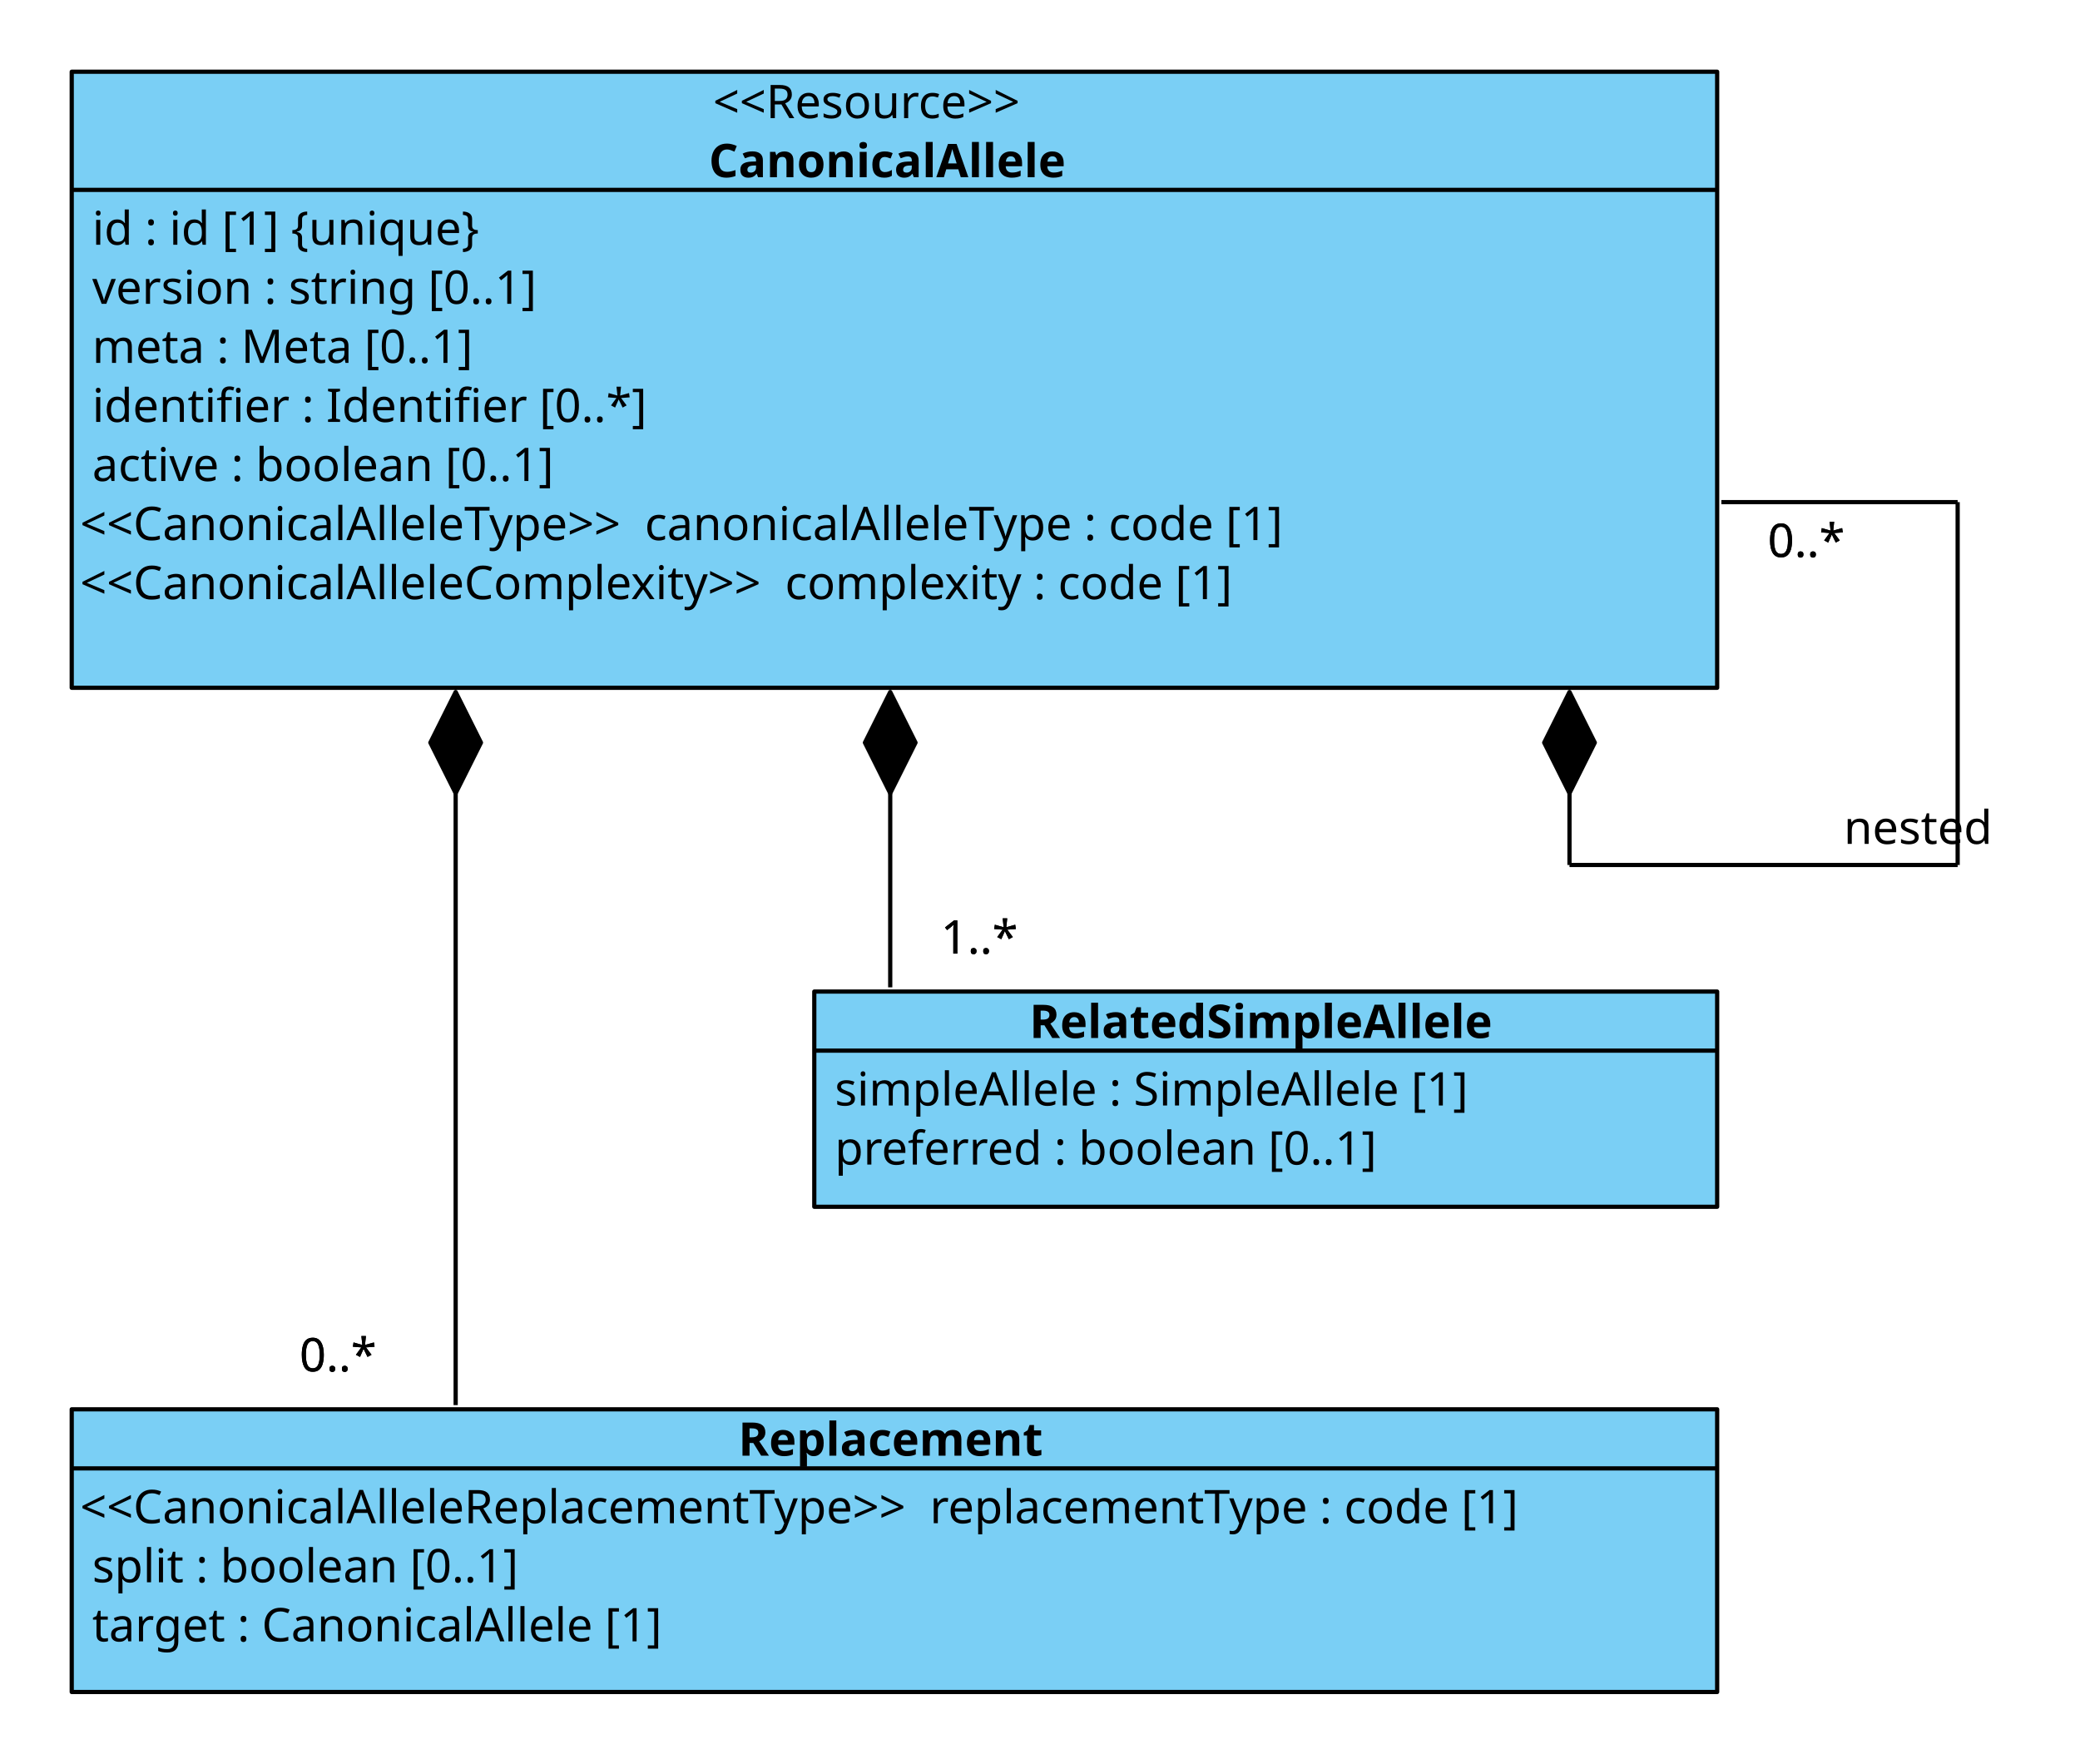
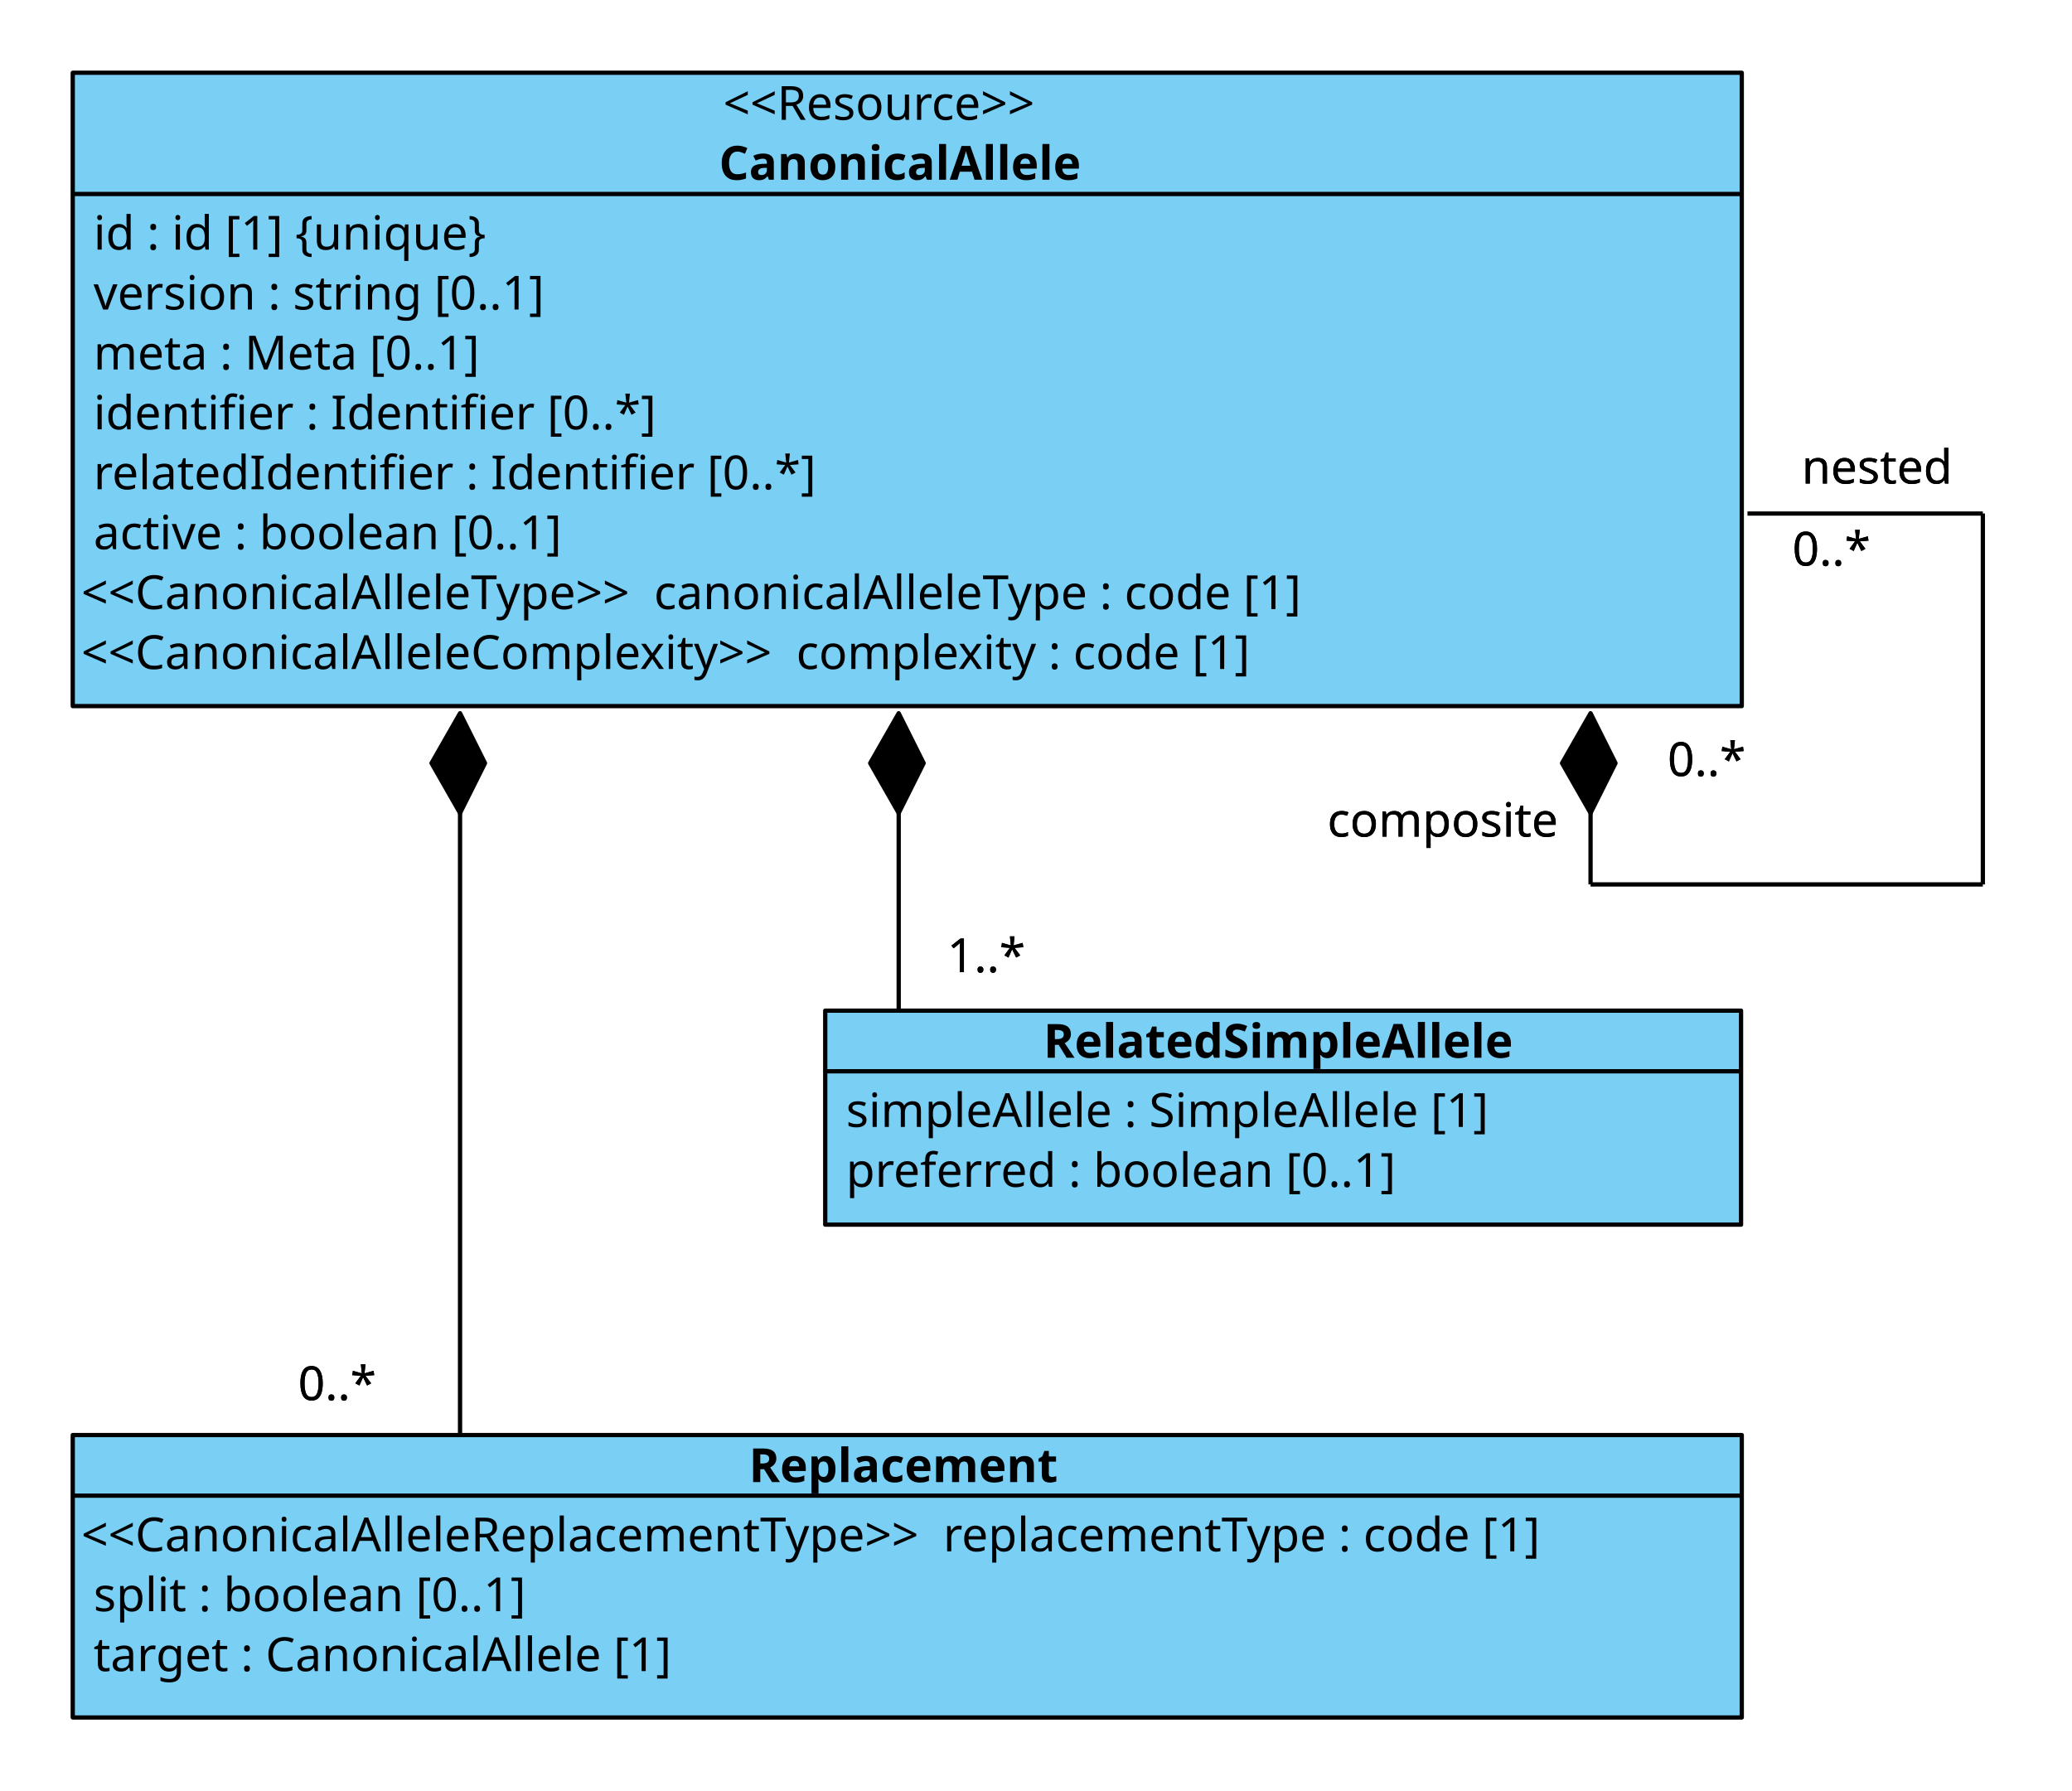
- <svg xmlns="http://www.w3.org/2000/svg" fill-opacity="0" color-rendering="auto" color-interpolation="auto" stroke="rgb(0,0,0)" text-rendering="auto" stroke-linecap="square" width="493" stroke-miterlimit="10" stroke-opacity="0" shape-rendering="auto" fill="rgb(0,0,0)" stroke-dasharray="none" font-weight="normal" stroke-width="1" height="418" font-family="'Dialog'" font-style="normal" stroke-linejoin="miter" font-size="12" stroke-dashoffset="0" image-rendering="auto">
+ <svg xmlns="http://www.w3.org/2000/svg" fill-opacity="0" color-rendering="auto" color-interpolation="auto" stroke="rgb(0,0,0)" text-rendering="auto" stroke-linecap="square" width="581" stroke-miterlimit="10" stroke-opacity="0" shape-rendering="auto" fill="rgb(0,0,0)" stroke-dasharray="none" font-weight="normal" stroke-width="1" height="502" font-family="'Dialog'" font-style="normal" stroke-linejoin="miter" font-size="12" stroke-dashoffset="0" image-rendering="auto">
  <defs id="genericDefs" />
  <g>
    <defs id="defs1">
      <clipPath clipPathUnits="userSpaceOnUse" id="clipPath1">
-         <path d="M-9 -9 L399 -9 L399 155 L-9 155 L-9 -9 Z" />
+         <path d="M-10.4 -10.4 L477.6 -10.4 L477.6 187.6 L-10.4 187.6 L-10.4 -10.4 Z" />
      </clipPath>
      <clipPath clipPathUnits="userSpaceOnUse" id="clipPath2">
-         <path d="M0 0 L0 118 L390 118 L390 0 Z" />
+         <path d="M-8.667 -8.667 L398 -8.667 L398 156.333 L-8.667 156.333 L-8.667 -8.667 Z" />
      </clipPath>
      <clipPath clipPathUnits="userSpaceOnUse" id="clipPath3">
-         <path d="M0 0 L390 0 L390 28 L0 28 L0 0 Z" />
+         <path d="M0 0 L0 144 L468 144 L468 0 Z" />
      </clipPath>
      <clipPath clipPathUnits="userSpaceOnUse" id="clipPath4">
-         <path d="M-9 -9 L223 -9 L223 60 L-9 60 L-9 -9 Z" />
+         <path d="M0 0 L0 120 L390 120 L390 0 Z" />
      </clipPath>
      <clipPath clipPathUnits="userSpaceOnUse" id="clipPath5">
-         <path d="M0 0 L0 37 L214 37 L214 0 Z" />
+         <path d="M0 0 L468 0 L468 35 L0 35 L0 0 Z" />
      </clipPath>
      <clipPath clipPathUnits="userSpaceOnUse" id="clipPath6">
-         <path d="M0 0 L214 0 L214 14 L0 14 L0 0 Z" />
+         <path d="M0 0 L390 0 L390 29.167 L0 29.167 L0 0 Z" />
      </clipPath>
      <clipPath clipPathUnits="userSpaceOnUse" id="clipPath7">
-         <path d="M-9 -9 L399 -9 L399 76 L-9 76 L-9 -9 Z" />
+         <path d="M-10.4 -10.4 L266.6 -10.4 L266.6 70.6 L-10.4 70.6 L-10.4 -10.4 Z" />
      </clipPath>
      <clipPath clipPathUnits="userSpaceOnUse" id="clipPath8">
-         <path d="M0 0 L0 53 L390 53 L390 0 Z" />
+         <path d="M-8.667 -8.667 L222.167 -8.667 L222.167 58.833 L-8.667 58.833 L-8.667 -8.667 Z" />
      </clipPath>
      <clipPath clipPathUnits="userSpaceOnUse" id="clipPath9">
-         <path d="M0 0 L390 0 L390 14 L0 14 L0 0 Z" />
+         <path d="M-0 -0 L-0 44 L257 44 L257 -0 Z" />
      </clipPath>
      <clipPath clipPathUnits="userSpaceOnUse" id="clipPath10">
-         <path d="M-9 -9 L49 -9 L49 23 L-9 23 L-9 -9 Z" />
+         <path d="M-0 -0 L-0 36.667 L214.167 36.667 L214.167 -0 Z" />
      </clipPath>
      <clipPath clipPathUnits="userSpaceOnUse" id="clipPath11">
-         <path d="M0 0 L40 0 L40 14 L0 14 L0 0 Z" />
+         <path d="M-0 -0 L257 -0 L257 17 L-0 17 L-0 -0 Z" />
      </clipPath>
      <clipPath clipPathUnits="userSpaceOnUse" id="clipPath12">
-         <path d="M-2 -2 L202 -2 L202 371 L-2 371 L-2 -2 Z" />
+         <path d="M-0 -0 L214.167 -0 L214.167 14.167 L-0 14.167 L-0 -0 Z" />
      </clipPath>
      <clipPath clipPathUnits="userSpaceOnUse" id="clipPath13">
-         <path d="M-2 -2 L202 -2 L202 272 L-2 272 L-2 -2 Z" />
+         <path d="M-10.4 -10.4 L477.6 -10.4 L477.6 89.6 L-10.4 89.6 L-10.4 -10.4 Z" />
      </clipPath>
      <clipPath clipPathUnits="userSpaceOnUse" id="clipPath14">
-         <path d="M-2 -2 L294 -2 L294 288 L-2 288 L-2 -2 Z" />
+         <path d="M-8.667 -8.667 L398 -8.667 L398 74.667 L-8.667 74.667 L-8.667 -8.667 Z" />
      </clipPath>
      <clipPath clipPathUnits="userSpaceOnUse" id="clipPath15">
-         <path d="M-58 -16 L114 -16 L114 30 L-58 30 L-58 -16 Z" />
+         <path d="M0 -0 L0 63 L468 63 L468 -0 Z" />
+       </clipPath>
+       <clipPath clipPathUnits="userSpaceOnUse" id="clipPath16">
+         <path d="M0 -0 L0 52.5 L390 52.5 L390 -0 Z" />
+       </clipPath>
+       <clipPath clipPathUnits="userSpaceOnUse" id="clipPath17">
+         <path d="M0 -0 L468 -0 L468 17 L0 17 L0 -0 Z" />
+       </clipPath>
+       <clipPath clipPathUnits="userSpaceOnUse" id="clipPath18">
+         <path d="M0 -0 L390 -0 L390 14.167 L0 14.167 L0 -0 Z" />
+       </clipPath>
+       <clipPath clipPathUnits="userSpaceOnUse" id="clipPath19">
+         <path d="M-10.4 -10.4 L57.6 -10.4 L57.6 26.6 L-10.4 26.6 L-10.4 -10.4 Z" />
+       </clipPath>
+       <clipPath clipPathUnits="userSpaceOnUse" id="clipPath20">
+         <path d="M-0 -0 L48 -0 L48 17 L-0 17 L-0 -0 Z" />
+       </clipPath>
+       <clipPath clipPathUnits="userSpaceOnUse" id="clipPath21">
+         <path d="M-0 -0 L40 -0 L40 14.167 L-0 14.167 L-0 -0 Z" />
+       </clipPath>
+       <clipPath clipPathUnits="userSpaceOnUse" id="clipPath22">
+         <path d="M0 -0 L48 -0 L48 17 L0 17 L0 -0 Z" />
+       </clipPath>
+       <clipPath clipPathUnits="userSpaceOnUse" id="clipPath23">
+         <path d="M0 -0 L40 -0 L40 14.167 L0 14.167 L0 -0 Z" />
+       </clipPath>
+       <clipPath clipPathUnits="userSpaceOnUse" id="clipPath24">
+         <path d="M-10.4 -10.4 L76.6 -10.4 L76.6 26.6 L-10.4 26.6 L-10.4 -10.4 Z" />
+       </clipPath>
+       <clipPath clipPathUnits="userSpaceOnUse" id="clipPath25">
+         <path d="M-0 0 L67 0 L67 17 L-0 17 L-0 0 Z" />
+       </clipPath>
+       <clipPath clipPathUnits="userSpaceOnUse" id="clipPath26">
+         <path d="M-0 0 L55.833 0 L55.833 14.167 L-0 14.167 L-0 0 Z" />
+       </clipPath>
+       <clipPath clipPathUnits="userSpaceOnUse" id="clipPath27">
+         <path d="M-2 -2 L102 -2 L102 302 L-2 302 L-2 -2 Z" />
+       </clipPath>
+       <clipPath clipPathUnits="userSpaceOnUse" id="clipPath28">
+         <path d="M-2 -2 L102 -2 L102 183 L-2 183 L-2 -2 Z" />
+       </clipPath>
+       <clipPath clipPathUnits="userSpaceOnUse" id="clipPath29">
+         <path d="M-10.4 -10.4 L100.6 -10.4 L100.6 26.6 L-10.4 26.6 L-10.4 -10.4 Z" />
+       </clipPath>
+       <clipPath clipPathUnits="userSpaceOnUse" id="clipPath30">
+         <path d="M-0 -0 L91 -0 L91 17 L-0 17 L-0 -0 Z" />
+       </clipPath>
+       <clipPath clipPathUnits="userSpaceOnUse" id="clipPath31">
+         <path d="M-0 -0 L75.833 -0 L75.833 14.167 L-0 14.167 L-0 -0 Z" />
+       </clipPath>
+       <clipPath clipPathUnits="userSpaceOnUse" id="clipPath32">
+         <path d="M-2 -2 L212 -2 L212 205 L-2 205 L-2 -2 Z" />
      </clipPath>
    </defs>
    <g fill="none" fill-opacity="1" stroke-opacity="0" stroke="none">
-       <rect x="0" width="493" height="418" y="0" stroke="none" />
-     </g>
-     <g font-size="11" transform="translate(17,17)" fill-opacity="1" fill="rgb(122,207,245)" text-rendering="geometricPrecision" font-family="sans-serif" stroke="rgb(122,207,245)" font-weight="bold" stroke-opacity="1">
-       <rect x="0" width="390" height="146" y="0" clip-path="url(#clipPath1)" stroke="none" />
-     </g>
-     <g font-size="11" stroke-linecap="butt" transform="translate(17,17)" fill-opacity="1" fill="black" text-rendering="geometricPrecision" font-family="sans-serif" stroke-linejoin="round" stroke="black" font-weight="bold" stroke-opacity="1" stroke-miterlimit="0">
-       <rect fill="none" x="0" width="390" height="146" y="0" clip-path="url(#clipPath1)" />
-       <line y2="28" fill="none" x1="0" clip-path="url(#clipPath1)" x2="390" y1="28" />
-     </g>
-     <g font-size="11" transform="matrix(1,0,0,1,17,45)" fill-opacity="1" fill="black" text-rendering="geometricPrecision" font-family="sans-serif" stroke="black" stroke-opacity="1">
-       <text x="2" xml:space="preserve" y="13" clip-path="url(#clipPath2)" stroke="none"> id : id [1] {unique}</text>
-     </g>
-     <g font-size="11" transform="matrix(1,0,0,1,17,45)" fill-opacity="1" fill="black" text-rendering="geometricPrecision" font-family="sans-serif" stroke="black" stroke-opacity="1">
-       <text x="2" xml:space="preserve" y="27" clip-path="url(#clipPath2)" stroke="none"> version : string [0..1]</text>
-       <text x="2" xml:space="preserve" y="41" clip-path="url(#clipPath2)" stroke="none"> meta : Meta [0..1]</text>
-       <text x="2" xml:space="preserve" y="55" clip-path="url(#clipPath2)" stroke="none"> identifier : Identifier [0..*]</text>
-       <text x="2" xml:space="preserve" y="69" clip-path="url(#clipPath2)" stroke="none"> active : boolean [0..1]</text>
-       <text x="2" xml:space="preserve" y="83" clip-path="url(#clipPath2)" stroke="none">&lt;&lt;CanonicalAlleleType&gt;&gt;  canonicalAlleleType : code [1]</text>
-       <text x="2" xml:space="preserve" y="97" clip-path="url(#clipPath2)" stroke="none">&lt;&lt;CanonicalAlleleComplexity&gt;&gt;  complexity : code [1]</text>
-     </g>
-     <g font-size="11" transform="translate(17,17)" fill-opacity="1" fill="black" text-rendering="geometricPrecision" font-family="sans-serif" stroke="black" stroke-opacity="1">
-       <text x="152" xml:space="preserve" y="11" clip-path="url(#clipPath3)" stroke="none">&lt;&lt;Resource&gt;&gt;</text>
-       <text x="151" xml:space="preserve" y="25" font-weight="bold" clip-path="url(#clipPath3)" stroke="none">CanonicalAllele</text>
-     </g>
-     <g font-size="11" transform="translate(193,235)" fill-opacity="1" fill="rgb(122,207,245)" text-rendering="geometricPrecision" font-family="sans-serif" stroke="rgb(122,207,245)" font-weight="bold" stroke-opacity="1">
-       <rect x="0" width="214" height="51" y="0" clip-path="url(#clipPath4)" stroke="none" />
-     </g>
-     <g font-size="11" stroke-linecap="butt" transform="translate(193,235)" fill-opacity="1" fill="black" text-rendering="geometricPrecision" font-family="sans-serif" stroke-linejoin="round" stroke="black" font-weight="bold" stroke-opacity="1" stroke-miterlimit="0">
-       <rect fill="none" x="0" width="214" height="51" y="0" clip-path="url(#clipPath4)" />
-       <line y2="14" fill="none" x1="0" clip-path="url(#clipPath4)" x2="214" y1="14" />
-     </g>
-     <g font-size="11" transform="matrix(1,0,0,1,193,249)" fill-opacity="1" fill="black" text-rendering="geometricPrecision" font-family="sans-serif" stroke="black" stroke-opacity="1">
-       <text x="2" xml:space="preserve" y="13" clip-path="url(#clipPath5)" stroke="none"> simpleAllele : SimpleAllele [1]</text>
-     </g>
-     <g font-size="11" transform="matrix(1,0,0,1,193,249)" fill-opacity="1" fill="black" text-rendering="geometricPrecision" font-family="sans-serif" stroke="black" stroke-opacity="1">
-       <text x="2" xml:space="preserve" y="27" clip-path="url(#clipPath5)" stroke="none"> preferred : boolean [0..1]</text>
-     </g>
-     <g font-size="11" transform="translate(193,235)" fill-opacity="1" fill="black" text-rendering="geometricPrecision" font-family="sans-serif" stroke="black" font-weight="bold" stroke-opacity="1">
-       <text x="51" xml:space="preserve" y="11" clip-path="url(#clipPath6)" stroke="none">RelatedSimpleAllele</text>
-     </g>
-     <g font-size="11" transform="translate(17,334)" fill-opacity="1" fill="rgb(122,207,245)" text-rendering="geometricPrecision" font-family="sans-serif" stroke="rgb(122,207,245)" font-weight="bold" stroke-opacity="1">
-       <rect x="0" width="390" height="67" y="0" clip-path="url(#clipPath7)" stroke="none" />
-     </g>
-     <g font-size="11" stroke-linecap="butt" transform="translate(17,334)" fill-opacity="1" fill="black" text-rendering="geometricPrecision" font-family="sans-serif" stroke-linejoin="round" stroke="black" font-weight="bold" stroke-opacity="1" stroke-miterlimit="0">
-       <rect fill="none" x="0" width="390" height="67" y="0" clip-path="url(#clipPath7)" />
-       <line y2="14" fill="none" x1="0" clip-path="url(#clipPath7)" x2="390" y1="14" />
-     </g>
-     <g font-size="11" transform="matrix(1,0,0,1,17,348)" fill-opacity="1" fill="black" text-rendering="geometricPrecision" font-family="sans-serif" stroke="black" stroke-opacity="1">
-       <text x="2" xml:space="preserve" y="13" clip-path="url(#clipPath8)" stroke="none">&lt;&lt;CanonicalAlleleReplacementType&gt;&gt;  replacementType : code [1]</text>
-     </g>
-     <g font-size="11" transform="matrix(1,0,0,1,17,348)" fill-opacity="1" fill="black" text-rendering="geometricPrecision" font-family="sans-serif" stroke="black" stroke-opacity="1">
-       <text x="2" xml:space="preserve" y="27" clip-path="url(#clipPath8)" stroke="none"> split : boolean [0..1]</text>
-       <text x="2" xml:space="preserve" y="41" clip-path="url(#clipPath8)" stroke="none"> target : CanonicalAllele [1]</text>
-     </g>
-     <g font-size="11" transform="translate(17,334)" fill-opacity="1" fill="black" text-rendering="geometricPrecision" font-family="sans-serif" stroke="black" font-weight="bold" stroke-opacity="1">
-       <text x="158" xml:space="preserve" y="11" clip-path="url(#clipPath9)" stroke="none">Replacement</text>
-     </g>
-     <g font-size="11" transform="translate(408,121)" fill-opacity="1" fill="black" text-rendering="geometricPrecision" font-family="sans-serif" stroke="black" stroke-opacity="1">
-       <text x="11" xml:space="preserve" y="11" clip-path="url(#clipPath11)" stroke="none">0..*</text>
-     </g>
-     <g font-size="11" transform="translate(212,215)" fill-opacity="1" fill="black" text-rendering="geometricPrecision" font-family="sans-serif" stroke="black" stroke-opacity="1">
-       <text x="11" xml:space="preserve" y="11" clip-path="url(#clipPath11)" stroke="none">1..*</text>
-     </g>
-     <g font-size="11" stroke-linecap="butt" transform="translate(8,64)" fill-opacity="1" fill="black" text-rendering="geometricPrecision" font-family="sans-serif" stroke-linejoin="round" stroke="black" stroke-opacity="1">
-       <line y2="269" fill="none" x1="100" clip-path="url(#clipPath12)" x2="100" y1="124" />
-       <polygon points=" 100 100 94 112 100 124 106 112" clip-path="url(#clipPath12)" stroke="none" />
-       <polygon fill="none" points=" 100 100 94 112 100 124 106 112" clip-path="url(#clipPath12)" />
-     </g>
-     <g font-size="11" transform="translate(60,314)" fill-opacity="1" fill="black" text-rendering="geometricPrecision" font-family="sans-serif" stroke="black" stroke-opacity="1">
-       <text x="11" xml:space="preserve" y="11" clip-path="url(#clipPath11)" stroke="none">0..*</text>
-     </g>
-     <g font-size="11" transform="translate(60,314)" fill-opacity="1" fill="black" text-rendering="geometricPrecision" font-family="sans-serif" stroke="black" stroke-opacity="1">
-       <text x="11" xml:space="preserve" y="11" clip-path="url(#clipPath11)" stroke="none">0..*</text>
-     </g>
-     <g font-size="11" stroke-linecap="butt" transform="translate(111,64)" fill-opacity="1" fill="black" text-rendering="geometricPrecision" font-family="sans-serif" stroke-linejoin="round" stroke="black" stroke-opacity="1">
-       <line y2="170" fill="none" x1="100" clip-path="url(#clipPath13)" x2="100" y1="124" />
-       <polygon points=" 100 100 94 112 100 124 106 112" clip-path="url(#clipPath13)" stroke="none" />
-       <polygon fill="none" points=" 100 100 94 112 100 124 106 112" clip-path="url(#clipPath13)" />
-     </g>
-     <g font-size="11" transform="translate(212,215)" fill-opacity="1" fill="black" text-rendering="geometricPrecision" font-family="sans-serif" stroke="black" stroke-opacity="1">
-       <text x="11" xml:space="preserve" y="11" clip-path="url(#clipPath11)" stroke="none">1..*</text>
-     </g>
-     <g font-size="11" stroke-linecap="butt" transform="translate(272,19)" fill-opacity="1" fill="black" text-rendering="geometricPrecision" font-family="sans-serif" stroke-linejoin="round" stroke="black" stroke-opacity="1">
-       <line y2="186" fill="none" x1="100" clip-path="url(#clipPath14)" x2="100" y1="169" />
-       <line y2="186" fill="none" x1="100" clip-path="url(#clipPath14)" x2="192" y1="186" />
-       <line y2="100" fill="none" x1="192" clip-path="url(#clipPath14)" x2="192" y1="186" />
-       <line y2="100" fill="none" x1="192" clip-path="url(#clipPath14)" x2="136" y1="100" />
-       <polygon points=" 100 145 94 157 100 169 106 157" clip-path="url(#clipPath14)" stroke="none" />
-       <polygon fill="none" points=" 100 145 94 157 100 169 106 157" clip-path="url(#clipPath14)" />
-     </g>
-     <g font-size="11" transform="translate(427,189)" fill-opacity="1" fill="black" text-rendering="geometricPrecision" font-family="sans-serif" stroke="black" stroke-opacity="1">
-       <text x="10" xml:space="preserve" y="11" clip-path="url(#clipPath15)" stroke="none">nested</text>
-     </g>
-     <g font-size="11" transform="translate(408,121)" fill-opacity="1" fill="black" text-rendering="geometricPrecision" font-family="sans-serif" stroke="black" stroke-opacity="1">
-       <text x="11" xml:space="preserve" y="11" clip-path="url(#clipPath11)" stroke="none">0..*</text>
+       <rect x="0" width="581" height="502" y="0" stroke="none" />
+     </g>
+     <g font-size="11" transform="translate(20.4,20.4) scale(1.2,1.2)" fill-opacity="1" fill="rgb(122,207,245)" text-rendering="geometricPrecision" font-family="sans-serif" stroke="rgb(122,207,245)" font-weight="bold" stroke-opacity="1">
+       <rect x="0" width="390" height="148" y="0" clip-path="url(#clipPath2)" stroke="none" />
+     </g>
+     <g font-size="11" stroke-linecap="butt" transform="translate(20.4,20.4) scale(1.2,1.2)" fill-opacity="1" fill="black" text-rendering="geometricPrecision" font-family="sans-serif" stroke-linejoin="round" stroke="black" font-weight="bold" stroke-opacity="1" stroke-miterlimit="0">
+       <rect fill="none" x="0" width="390" height="148" y="0" clip-path="url(#clipPath2)" />
+       <line y2="28.333" fill="none" x1="0" clip-path="url(#clipPath2)" x2="390" y1="28.333" />
+     </g>
+     <g font-size="11" transform="matrix(1.2,0,0,1.2,20.4,54.4)" fill-opacity="1" fill="black" text-rendering="geometricPrecision" font-family="sans-serif" stroke="black" stroke-opacity="1">
+       <text x="2" xml:space="preserve" y="13" clip-path="url(#clipPath4)" stroke="none"> id : id [1] {unique}</text>
+     </g>
+     <g font-size="11" transform="matrix(1.2,0,0,1.2,20.4,54.4)" fill-opacity="1" fill="black" text-rendering="geometricPrecision" font-family="sans-serif" stroke="black" stroke-opacity="1">
+       <text x="2" xml:space="preserve" y="27" clip-path="url(#clipPath4)" stroke="none"> version : string [0..1]</text>
+       <text x="2" xml:space="preserve" y="41" clip-path="url(#clipPath4)" stroke="none"> meta : Meta [0..1]</text>
+       <text x="2" xml:space="preserve" y="55" clip-path="url(#clipPath4)" stroke="none"> identifier : Identifier [0..*]</text>
+       <text x="2" xml:space="preserve" y="69" clip-path="url(#clipPath4)" stroke="none"> relatedIdentifier : Identifier [0..*]</text>
+       <text x="2" xml:space="preserve" y="83" clip-path="url(#clipPath4)" stroke="none"> active : boolean [0..1]</text>
+       <text x="2" xml:space="preserve" y="97" clip-path="url(#clipPath4)" stroke="none">&lt;&lt;CanonicalAlleleType&gt;&gt;  canonicalAlleleType : code [1]</text>
+       <text x="2" xml:space="preserve" y="111" clip-path="url(#clipPath4)" stroke="none">&lt;&lt;CanonicalAlleleComplexity&gt;&gt;  complexity : code [1]</text>
+     </g>
+     <g font-size="11" transform="translate(20.4,20.4) scale(1.2,1.2)" fill-opacity="1" fill="black" text-rendering="geometricPrecision" font-family="sans-serif" stroke="black" stroke-opacity="1">
+       <text x="152" xml:space="preserve" y="11" clip-path="url(#clipPath6)" stroke="none">&lt;&lt;Resource&gt;&gt;</text>
+       <text x="151" xml:space="preserve" y="25" font-weight="bold" clip-path="url(#clipPath6)" stroke="none">CanonicalAllele</text>
+     </g>
+     <g font-size="11" transform="translate(231.4,283.4) scale(1.2,1.2)" fill-opacity="1" fill="rgb(122,207,245)" text-rendering="geometricPrecision" font-family="sans-serif" stroke="rgb(122,207,245)" font-weight="bold" stroke-opacity="1">
+       <rect x="0" width="214" height="50" y="0" clip-path="url(#clipPath8)" stroke="none" />
+     </g>
+     <g font-size="11" stroke-linecap="butt" transform="translate(231.4,283.4) scale(1.2,1.2)" fill-opacity="1" fill="black" text-rendering="geometricPrecision" font-family="sans-serif" stroke-linejoin="round" stroke="black" font-weight="bold" stroke-opacity="1" stroke-miterlimit="0">
+       <rect fill="none" x="0" width="214" height="50" y="0" clip-path="url(#clipPath8)" />
+       <line y2="14.167" fill="none" x1="0" clip-path="url(#clipPath8)" x2="214" y1="14.167" />
+     </g>
+     <g font-size="11" transform="matrix(1.2,0,0,1.2,231.4,300.4)" fill-opacity="1" fill="black" text-rendering="geometricPrecision" font-family="sans-serif" stroke="black" stroke-opacity="1">
+       <text x="2" xml:space="preserve" y="13" clip-path="url(#clipPath10)" stroke="none"> simpleAllele : SimpleAllele [1]</text>
+     </g>
+     <g font-size="11" transform="matrix(1.2,0,0,1.2,231.4,300.4)" fill-opacity="1" fill="black" text-rendering="geometricPrecision" font-family="sans-serif" stroke="black" stroke-opacity="1">
+       <text x="2" xml:space="preserve" y="27" clip-path="url(#clipPath10)" stroke="none"> preferred : boolean [0..1]</text>
+     </g>
+     <g font-size="11" transform="translate(231.4,283.4) scale(1.2,1.2)" fill-opacity="1" fill="black" text-rendering="geometricPrecision" font-family="sans-serif" stroke="black" font-weight="bold" stroke-opacity="1">
+       <text x="51" xml:space="preserve" y="11" clip-path="url(#clipPath12)" stroke="none">RelatedSimpleAllele</text>
+     </g>
+     <g font-size="11" transform="translate(20.4,402.4) scale(1.2,1.2)" fill-opacity="1" fill="rgb(122,207,245)" text-rendering="geometricPrecision" font-family="sans-serif" stroke="rgb(122,207,245)" font-weight="bold" stroke-opacity="1">
+       <rect x="0" width="390" height="66" y="0" clip-path="url(#clipPath14)" stroke="none" />
+     </g>
+     <g font-size="11" stroke-linecap="butt" transform="translate(20.4,402.4) scale(1.2,1.2)" fill-opacity="1" fill="black" text-rendering="geometricPrecision" font-family="sans-serif" stroke-linejoin="round" stroke="black" font-weight="bold" stroke-opacity="1" stroke-miterlimit="0">
+       <rect fill="none" x="0" width="390" height="66" y="0" clip-path="url(#clipPath14)" />
+       <line y2="14.167" fill="none" x1="0" clip-path="url(#clipPath14)" x2="390" y1="14.167" />
+     </g>
+     <g font-size="11" transform="matrix(1.2,0,0,1.2,20.4,419.4)" fill-opacity="1" fill="black" text-rendering="geometricPrecision" font-family="sans-serif" stroke="black" stroke-opacity="1">
+       <text x="2" xml:space="preserve" y="13" clip-path="url(#clipPath16)" stroke="none">&lt;&lt;CanonicalAlleleReplacementType&gt;&gt;  replacementType : code [1]</text>
+     </g>
+     <g font-size="11" transform="matrix(1.2,0,0,1.2,20.4,419.4)" fill-opacity="1" fill="black" text-rendering="geometricPrecision" font-family="sans-serif" stroke="black" stroke-opacity="1">
+       <text x="2" xml:space="preserve" y="27" clip-path="url(#clipPath16)" stroke="none"> split : boolean [0..1]</text>
+       <text x="2" xml:space="preserve" y="41" clip-path="url(#clipPath16)" stroke="none"> target : CanonicalAllele [1]</text>
+     </g>
+     <g font-size="11" transform="translate(20.4,402.4) scale(1.2,1.2)" fill-opacity="1" fill="black" text-rendering="geometricPrecision" font-family="sans-serif" stroke="black" font-weight="bold" stroke-opacity="1">
+       <text x="158" xml:space="preserve" y="11" clip-path="url(#clipPath18)" stroke="none">Replacement</text>
+     </g>
+     <g font-size="11" transform="translate(489.4,145.4) scale(1.2,1.2)" fill-opacity="1" fill="black" text-rendering="geometricPrecision" font-family="sans-serif" stroke="black" stroke-opacity="1">
+       <text x="11" xml:space="preserve" y="11" clip-path="url(#clipPath21)" stroke="none">0..*</text>
+     </g>
+     <g font-size="11" transform="translate(70.4,379.4) scale(1.2,1.2)" fill-opacity="1" fill="black" text-rendering="geometricPrecision" font-family="sans-serif" stroke="black" stroke-opacity="1">
+       <text x="11" xml:space="preserve" y="11" clip-path="url(#clipPath23)" stroke="none">0..*</text>
+     </g>
+     <g font-size="11" transform="translate(252.4,259.4) scale(1.2,1.2)" fill-opacity="1" fill="black" text-rendering="geometricPrecision" font-family="sans-serif" stroke="black" stroke-opacity="1">
+       <text x="11" xml:space="preserve" y="11" clip-path="url(#clipPath21)" stroke="none">1..*</text>
+     </g>
+     <g font-size="11" transform="translate(454.4,204.4) scale(1.2,1.2)" fill-opacity="1" fill="black" text-rendering="geometricPrecision" font-family="sans-serif" stroke="black" stroke-opacity="1">
+       <text x="11" xml:space="preserve" y="11" clip-path="url(#clipPath21)" stroke="none">0..*</text>
+     </g>
+     <g font-size="11" transform="translate(494.4,122.4) scale(1.2,1.2)" fill-opacity="1" fill="black" text-rendering="geometricPrecision" font-family="sans-serif" stroke="black" stroke-opacity="1">
+       <text x="9" xml:space="preserve" y="11" clip-path="url(#clipPath26)" stroke="none">nested</text>
+     </g>
+     <g font-size="11" stroke-linecap="butt" transform="translate(79,151)" fill-opacity="1" fill="black" text-rendering="geometricPrecision" font-family="sans-serif" stroke-linejoin="round" stroke="black" stroke-width="1.2" stroke-opacity="1" stroke-miterlimit="14.4">
+       <line y2="251" fill="none" x1="50" clip-path="url(#clipPath27)" x2="50" y1="77" />
+       <polygon points=" 50 49 42 63 50 77 57 63" clip-path="url(#clipPath27)" stroke="none" />
+       <polygon fill="none" points=" 50 49 42 63 50 77 57 63" clip-path="url(#clipPath27)" />
+     </g>
+     <g font-size="11" transform="translate(70.4,379.4) scale(1.2,1.2)" fill-opacity="1" fill="black" text-rendering="geometricPrecision" font-family="sans-serif" stroke="black" stroke-opacity="1">
+       <text x="11" xml:space="preserve" y="11" clip-path="url(#clipPath23)" stroke="none">0..*</text>
+     </g>
+     <g font-size="11" stroke-linecap="butt" transform="translate(203,151)" fill-opacity="1" fill="black" text-rendering="geometricPrecision" font-family="sans-serif" stroke-linejoin="round" stroke="black" stroke-width="1.2" stroke-opacity="1" stroke-miterlimit="14.4">
+       <line y2="132" fill="none" x1="49" clip-path="url(#clipPath28)" x2="49" y1="77" />
+       <polygon points=" 49 49 41 63 49 77 56 63" clip-path="url(#clipPath28)" stroke="none" />
+       <polygon fill="none" points=" 49 49 41 63 49 77 56 63" clip-path="url(#clipPath28)" />
+     </g>
+     <g font-size="11" transform="translate(252.4,259.4) scale(1.2,1.2)" fill-opacity="1" fill="black" text-rendering="geometricPrecision" font-family="sans-serif" stroke="black" stroke-opacity="1">
+       <text x="11" xml:space="preserve" y="11" clip-path="url(#clipPath21)" stroke="none">1..*</text>
+     </g>
+     <g font-size="11" transform="translate(361.4,221.4) scale(1.2,1.2)" fill-opacity="1" fill="black" text-rendering="geometricPrecision" font-family="sans-serif" stroke="black" stroke-opacity="1">
+       <text x="9" xml:space="preserve" y="11" clip-path="url(#clipPath31)" stroke="none">composite</text>
+     </g>
+     <g font-size="11" stroke-linecap="butt" transform="translate(396,94)" fill-opacity="1" fill="black" text-rendering="geometricPrecision" font-family="sans-serif" stroke-linejoin="round" stroke="black" stroke-width="1.2" stroke-opacity="1" stroke-miterlimit="14.4">
+       <line y2="154" fill="none" x1="50" clip-path="url(#clipPath32)" x2="50" y1="134" />
+       <line y2="154" fill="none" x1="50" clip-path="url(#clipPath32)" x2="160" y1="154" />
+       <line y2="50" fill="none" x1="160" clip-path="url(#clipPath32)" x2="160" y1="154" />
+       <line y2="50" fill="none" x1="160" clip-path="url(#clipPath32)" x2="94" y1="50" />
+       <polygon points=" 50 106 42 120 50 134 57 120" clip-path="url(#clipPath32)" stroke="none" />
+       <polygon fill="none" points=" 50 106 42 120 50 134 57 120" clip-path="url(#clipPath32)" />
+     </g>
+     <g font-size="11" transform="translate(361.4,221.4) scale(1.2,1.2)" fill-opacity="1" fill="black" text-rendering="geometricPrecision" font-family="sans-serif" stroke="black" stroke-opacity="1">
+       <text x="9" xml:space="preserve" y="11" clip-path="url(#clipPath31)" stroke="none">composite</text>
+     </g>
+     <g font-size="11" transform="translate(494.4,122.4) scale(1.2,1.2)" fill-opacity="1" fill="black" text-rendering="geometricPrecision" font-family="sans-serif" stroke="black" stroke-opacity="1">
+       <text x="9" xml:space="preserve" y="11" clip-path="url(#clipPath26)" stroke="none">nested</text>
+     </g>
+     <g font-size="11" transform="translate(454.4,204.4) scale(1.2,1.2)" fill-opacity="1" fill="black" text-rendering="geometricPrecision" font-family="sans-serif" stroke="black" stroke-opacity="1">
+       <text x="11" xml:space="preserve" y="11" clip-path="url(#clipPath21)" stroke="none">0..*</text>
+     </g>
+     <g font-size="11" transform="translate(489.4,145.4) scale(1.2,1.2)" fill-opacity="1" fill="black" text-rendering="geometricPrecision" font-family="sans-serif" stroke="black" stroke-opacity="1">
+       <text x="11" xml:space="preserve" y="11" clip-path="url(#clipPath21)" stroke="none">0..*</text>
    </g>
  </g>
</svg>
